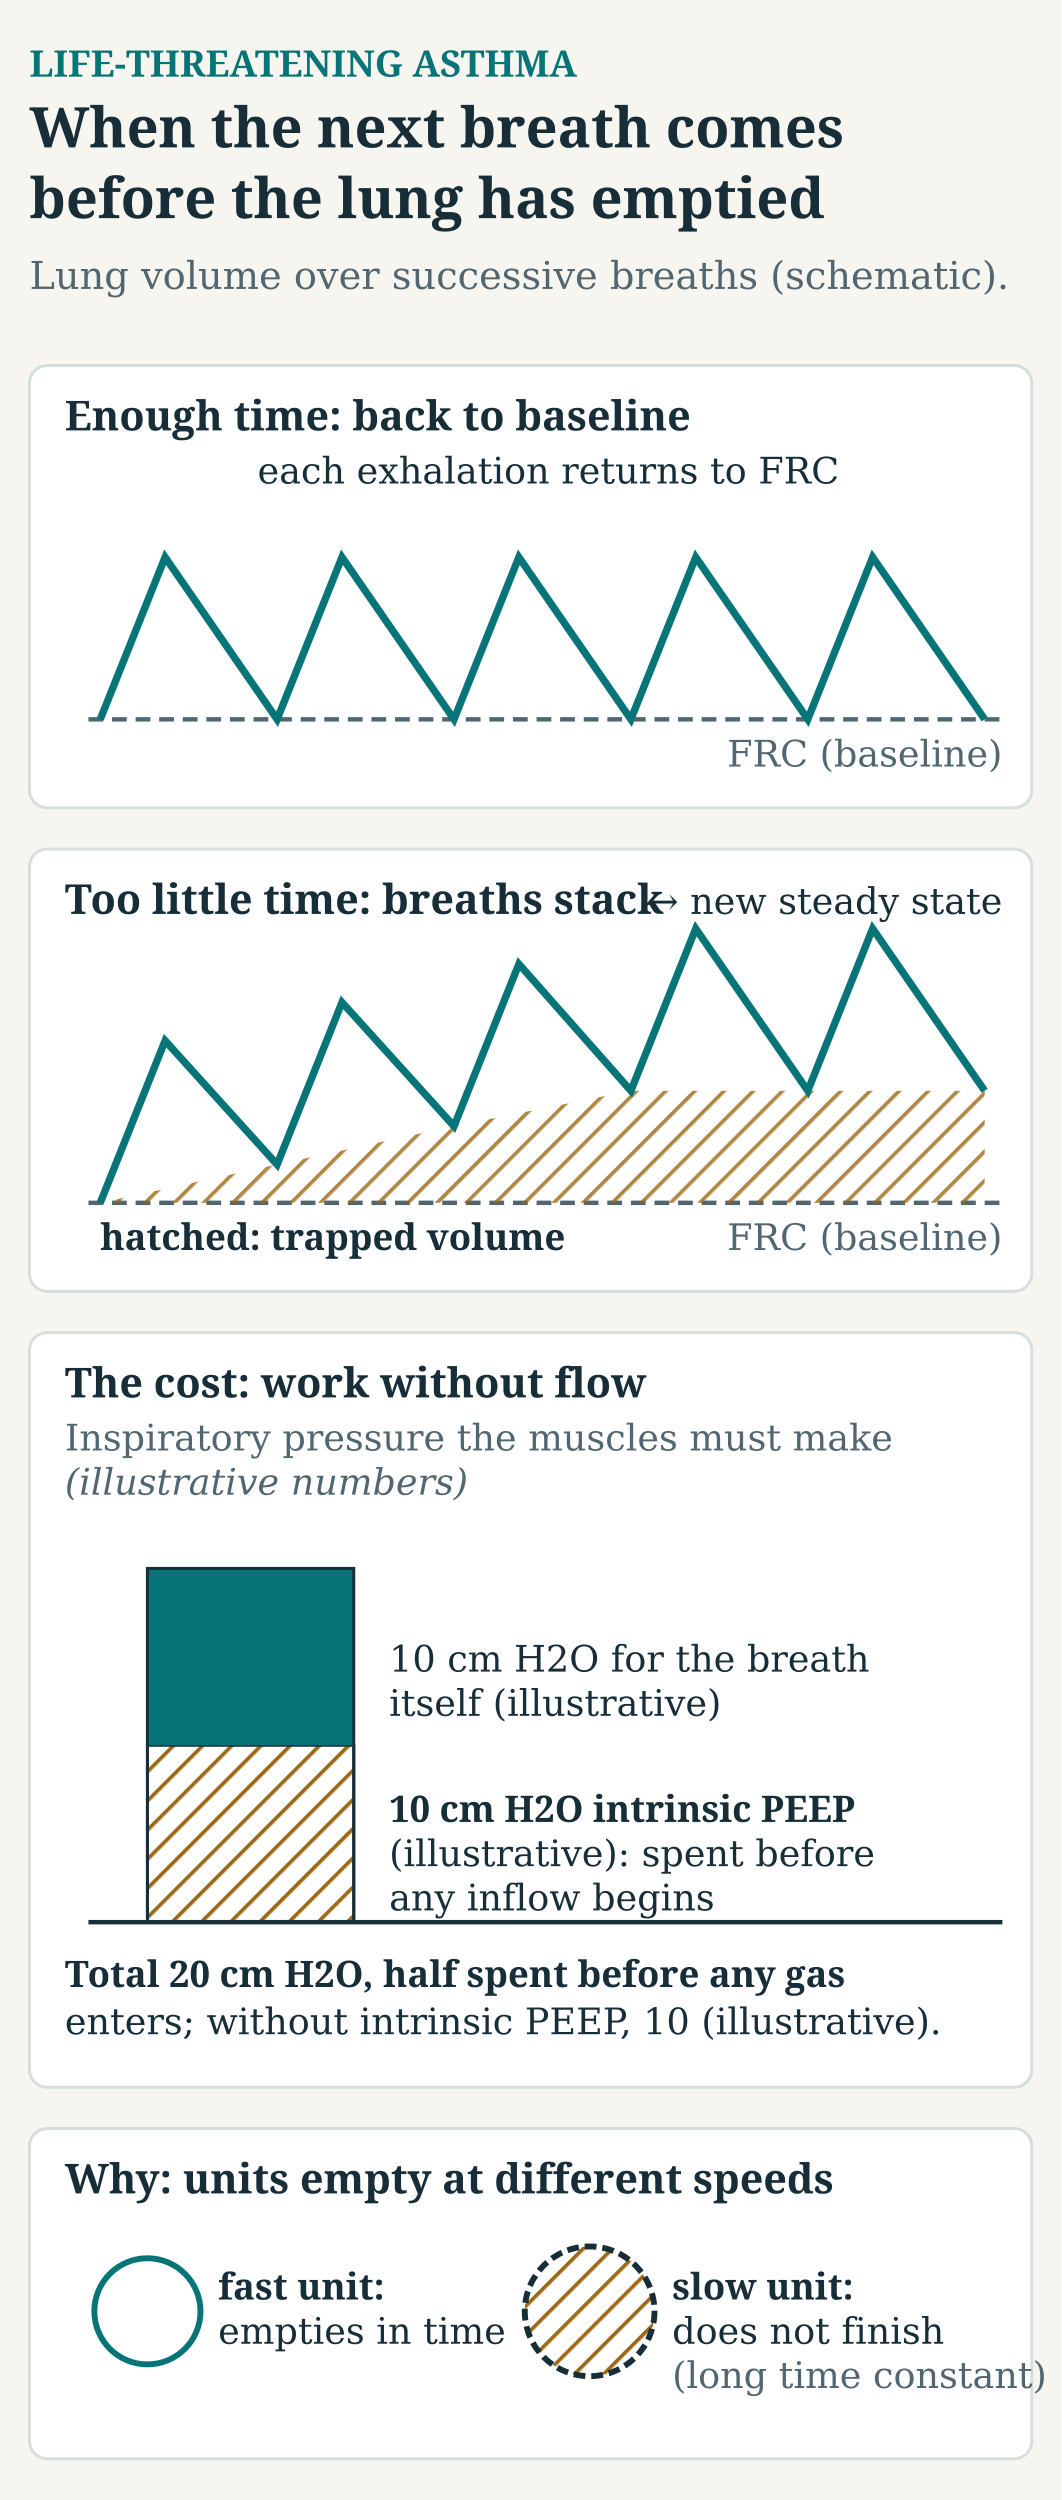
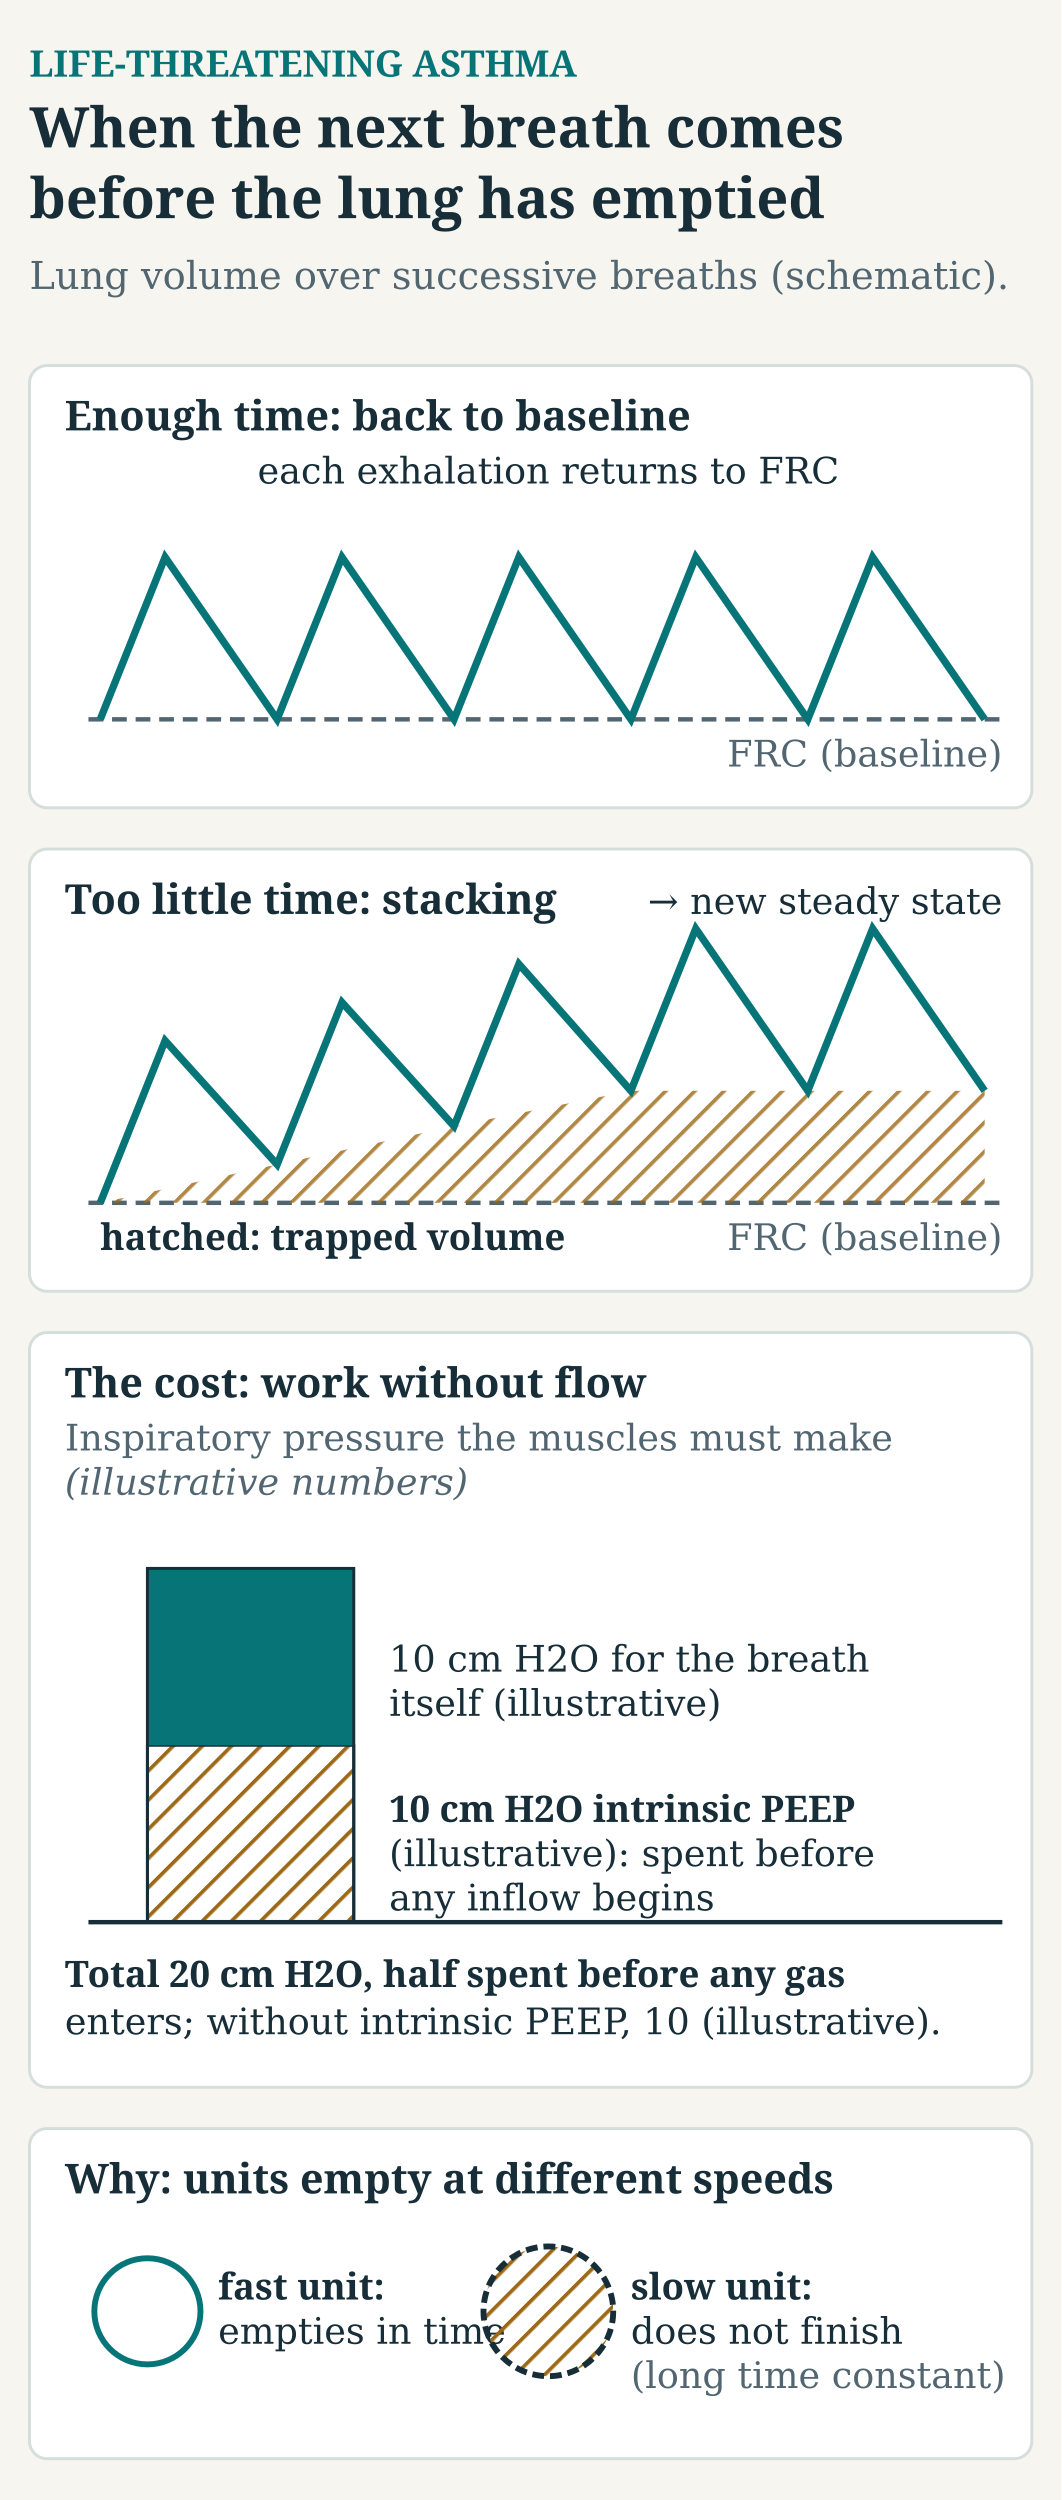
<svg xmlns="http://www.w3.org/2000/svg" class="diagram-screen" viewBox="0 0 360 848" role="img" aria-labelledby="fig-r7-02-breath-stacking-screen-title" aria-describedby="fig-r7-02-breath-stacking-screen-desc">
  <style>text{font-family:Literata,'DejaVu Serif',Georgia,serif}text[font-weight='700']{font-family:Fraunces,Literata,Georgia,serif}.t-ink{fill:var(--fig-ink,#172d38)}.s-ink{stroke:var(--fig-ink,#172d38);fill:none}.f-ink{fill:var(--fig-ink,#172d38)}.t-muted{fill:var(--fig-muted,#526671)}.s-muted{stroke:var(--fig-muted,#526671);fill:none}.f-muted{fill:var(--fig-muted,#526671)}.t-teal{fill:var(--fig-teal,#077578)}.s-teal{stroke:var(--fig-teal,#077578);fill:none}.f-teal{fill:var(--fig-teal,#077578)}.t-red{fill:var(--fig-red,#af4639)}.s-red{stroke:var(--fig-red,#af4639);fill:none}.f-red{fill:var(--fig-red,#af4639)}.t-gold{fill:var(--fig-gold,#996613)}.s-gold{stroke:var(--fig-gold,#996613);fill:none}.f-gold{fill:var(--fig-gold,#996613)}.t-rule{fill:var(--fig-rule,#d5dedc)}.s-rule{stroke:var(--fig-rule,#d5dedc);fill:none}.f-rule{fill:var(--fig-rule,#d5dedc)}.bg{fill:var(--fig-canvas,#f7f5ef)}.pn{fill:var(--fig-panel,#ffffff);stroke:var(--fig-rule,#d5dedc)}.hatch{fill:url(#fig-r7-02-breath-stacking-screen-h)}</style>
  <defs>
    <marker id="fig-r7-02-breath-stacking-screen-ar" viewBox="0 0 10 10" refX="9" refY="5" markerWidth="7" markerHeight="7" orient="auto-start-reverse">
      <path d="M0,0L10,5L0,10z" class="f-ink" />
    </marker>
    <pattern id="fig-r7-02-breath-stacking-screen-h" width="7" height="7" patternUnits="userSpaceOnUse" patternTransform="rotate(45)">
      <line x1="0" y1="0" x2="0" y2="7" class="s-gold" stroke-width="2.5" />
    </pattern>
  </defs>
  <rect class="bg" width="360" height="848" />
  <g transform="translate(10,10)">
    <text x="0" y="16" font-size="12.4" text-anchor="start" font-weight="700" class="t-teal">LIFE-THREATENING ASTHMA</text>
    <text x="0" y="40" font-size="19" text-anchor="start" font-weight="700" class="t-ink">When the next breath comes</text>
    <text x="0" y="64" font-size="19" text-anchor="start" font-weight="700" class="t-ink">before the lung has emptied</text>
    <text x="0" y="88" font-size="13" text-anchor="start" font-weight="400" class="t-muted">Lung volume over successive breaths (schematic).</text>
  </g>
  <g transform="translate(10,124)">
    <rect x="0" y="0" width="340" height="150" rx="6" class="pn" />
    <text x="12" y="22" font-size="14" text-anchor="start" font-weight="700" class="t-ink">Enough time: back to baseline</text>
    <line x1="20" y1="120" x2="330" y2="120" class="s-muted" stroke-width="1.5" stroke-dasharray="5 3" />
    <text x="330" y="136" font-size="12.4" text-anchor="end" font-weight="400" class="t-muted">FRC (baseline)</text>
    <path d="M24,120 L46,65 L84,120 L106,65 L144,120 L166,65 L204,120 L226,65 L264,120 L286,65 L324,120" class="s-teal" stroke-width="2.5" />
    <text x="176" y="40" font-size="12.4" text-anchor="middle" font-weight="400" class="t-ink">each exhalation returns to FRC</text>
  </g>
  <g transform="translate(10,288)">
    <rect x="0" y="0" width="340" height="150" rx="6" class="pn" />
-     <text x="12" y="22" font-size="14" text-anchor="start" font-weight="700" class="t-ink">Too little time: breaths stack</text>
+     <text x="12" y="22" font-size="14" text-anchor="start" font-weight="700" class="t-ink">Too little time: stacking</text>
    <line x1="20" y1="120" x2="330" y2="120" class="s-muted" stroke-width="1.5" stroke-dasharray="5 3" />
    <text x="330" y="136" font-size="12.4" text-anchor="end" font-weight="400" class="t-muted">FRC (baseline)</text>
    <path d="M24,120 L84,107 L144,94 L204,82 L264,82 L324,82 L324,120 Z" class="hatch" opacity="0.8" />
    <text x="24" y="136" font-size="12.4" text-anchor="start" font-weight="700" class="t-ink">hatched: trapped volume</text>
    <text x="330" y="22" font-size="12.4" text-anchor="end" font-weight="400" class="t-ink">→ new steady state</text>
    <path d="M24,120 L46,65 L84,107 L106,52 L144,94 L166,39 L204,82 L226,27 L264,82 L286,27 L324,82" class="s-teal" stroke-width="2.5" />
  </g>
  <g transform="translate(10,452)">
    <rect x="0" y="0" width="340" height="256" rx="6" class="pn" />
    <text x="12" y="22" font-size="14" text-anchor="start" font-weight="700" class="t-ink">The cost: work without flow</text>
    <text x="12" y="40" font-size="12.4" text-anchor="start" font-weight="400" class="t-muted">Inspiratory pressure the muscles must make</text>
    <text x="12" y="55" font-size="12.4" text-anchor="start" font-weight="400" font-style="italic" class="t-muted">(illustrative numbers)</text>
    <rect x="40" y="140" width="70" height="60" class="hatch" stroke-width="1.5" />
    <rect x="40" y="140" width="70" height="60" rx="0" class="s-ink" />
    <rect x="40" y="80" width="70" height="60" rx="0" class="f-teal" />
    <rect x="40" y="80" width="70" height="120" rx="0" class="s-ink" />
    <text x="122" y="115" font-size="12.4" text-anchor="start" font-weight="400" class="t-ink">10 cm H2O for the breath</text>
    <text x="122" y="130" font-size="12.4" text-anchor="start" font-weight="400" class="t-ink">itself (illustrative)</text>
    <text x="122" y="166" font-size="12.4" text-anchor="start" font-weight="700" class="t-ink">10 cm H2O intrinsic PEEP</text>
    <text x="122" y="181" font-size="12.4" text-anchor="start" font-weight="400" class="t-ink">(illustrative): spent before</text>
    <text x="122" y="196" font-size="12.4" text-anchor="start" font-weight="400" class="t-ink">any inflow begins</text>
    <line x1="20" y1="200" x2="330" y2="200" class="s-ink" stroke-width="1.5" />
    <text x="12" y="222" font-size="12.4" text-anchor="start" font-weight="700" class="t-ink">Total 20 cm H2O, half spent before any gas</text>
    <text x="12" y="238" font-size="12.4" text-anchor="start" font-weight="400" class="t-ink">enters; without intrinsic PEEP, 10 (illustrative).</text>
  </g>
  <g transform="translate(10,722)">
    <rect x="0" y="0" width="340" height="112" rx="6" class="pn" />
    <text x="12" y="22" font-size="14" text-anchor="start" font-weight="700" class="t-ink">Why: units empty at different speeds</text>
    <circle cx="40" cy="62" r="18" class="s-teal" stroke-width="2" />
    <text x="64" y="58" font-size="12.4" text-anchor="start" font-weight="700" class="t-ink">fast unit:</text>
    <text x="64" y="73" font-size="12.4" text-anchor="start" font-weight="400" class="t-ink">empties in time</text>
-     <circle cx="190" cy="62" r="22" class="hatch" />
-     <circle cx="190" cy="62" r="22" class="s-ink" stroke-width="2" stroke-dasharray="4 2" />
-     <text x="218" y="58" font-size="12.4" text-anchor="start" font-weight="700" class="t-ink">slow unit:</text>
-     <text x="218" y="73" font-size="12.4" text-anchor="start" font-weight="400" class="t-ink">does not finish</text>
-     <text x="218" y="88" font-size="12.4" text-anchor="start" font-weight="400" class="t-muted">(long time constant)</text>
+     <circle cx="176" cy="62" r="22" class="hatch" />
+     <circle cx="176" cy="62" r="22" class="s-ink" stroke-width="2" stroke-dasharray="4 2" />
+     <text x="204" y="58" font-size="12.4" text-anchor="start" font-weight="700" class="t-ink">slow unit:</text>
+     <text x="204" y="73" font-size="12.4" text-anchor="start" font-weight="400" class="t-ink">does not finish</text>
+     <text x="204" y="88" font-size="12.4" text-anchor="start" font-weight="400" class="t-muted">(long time constant)</text>
  </g>
</svg>
